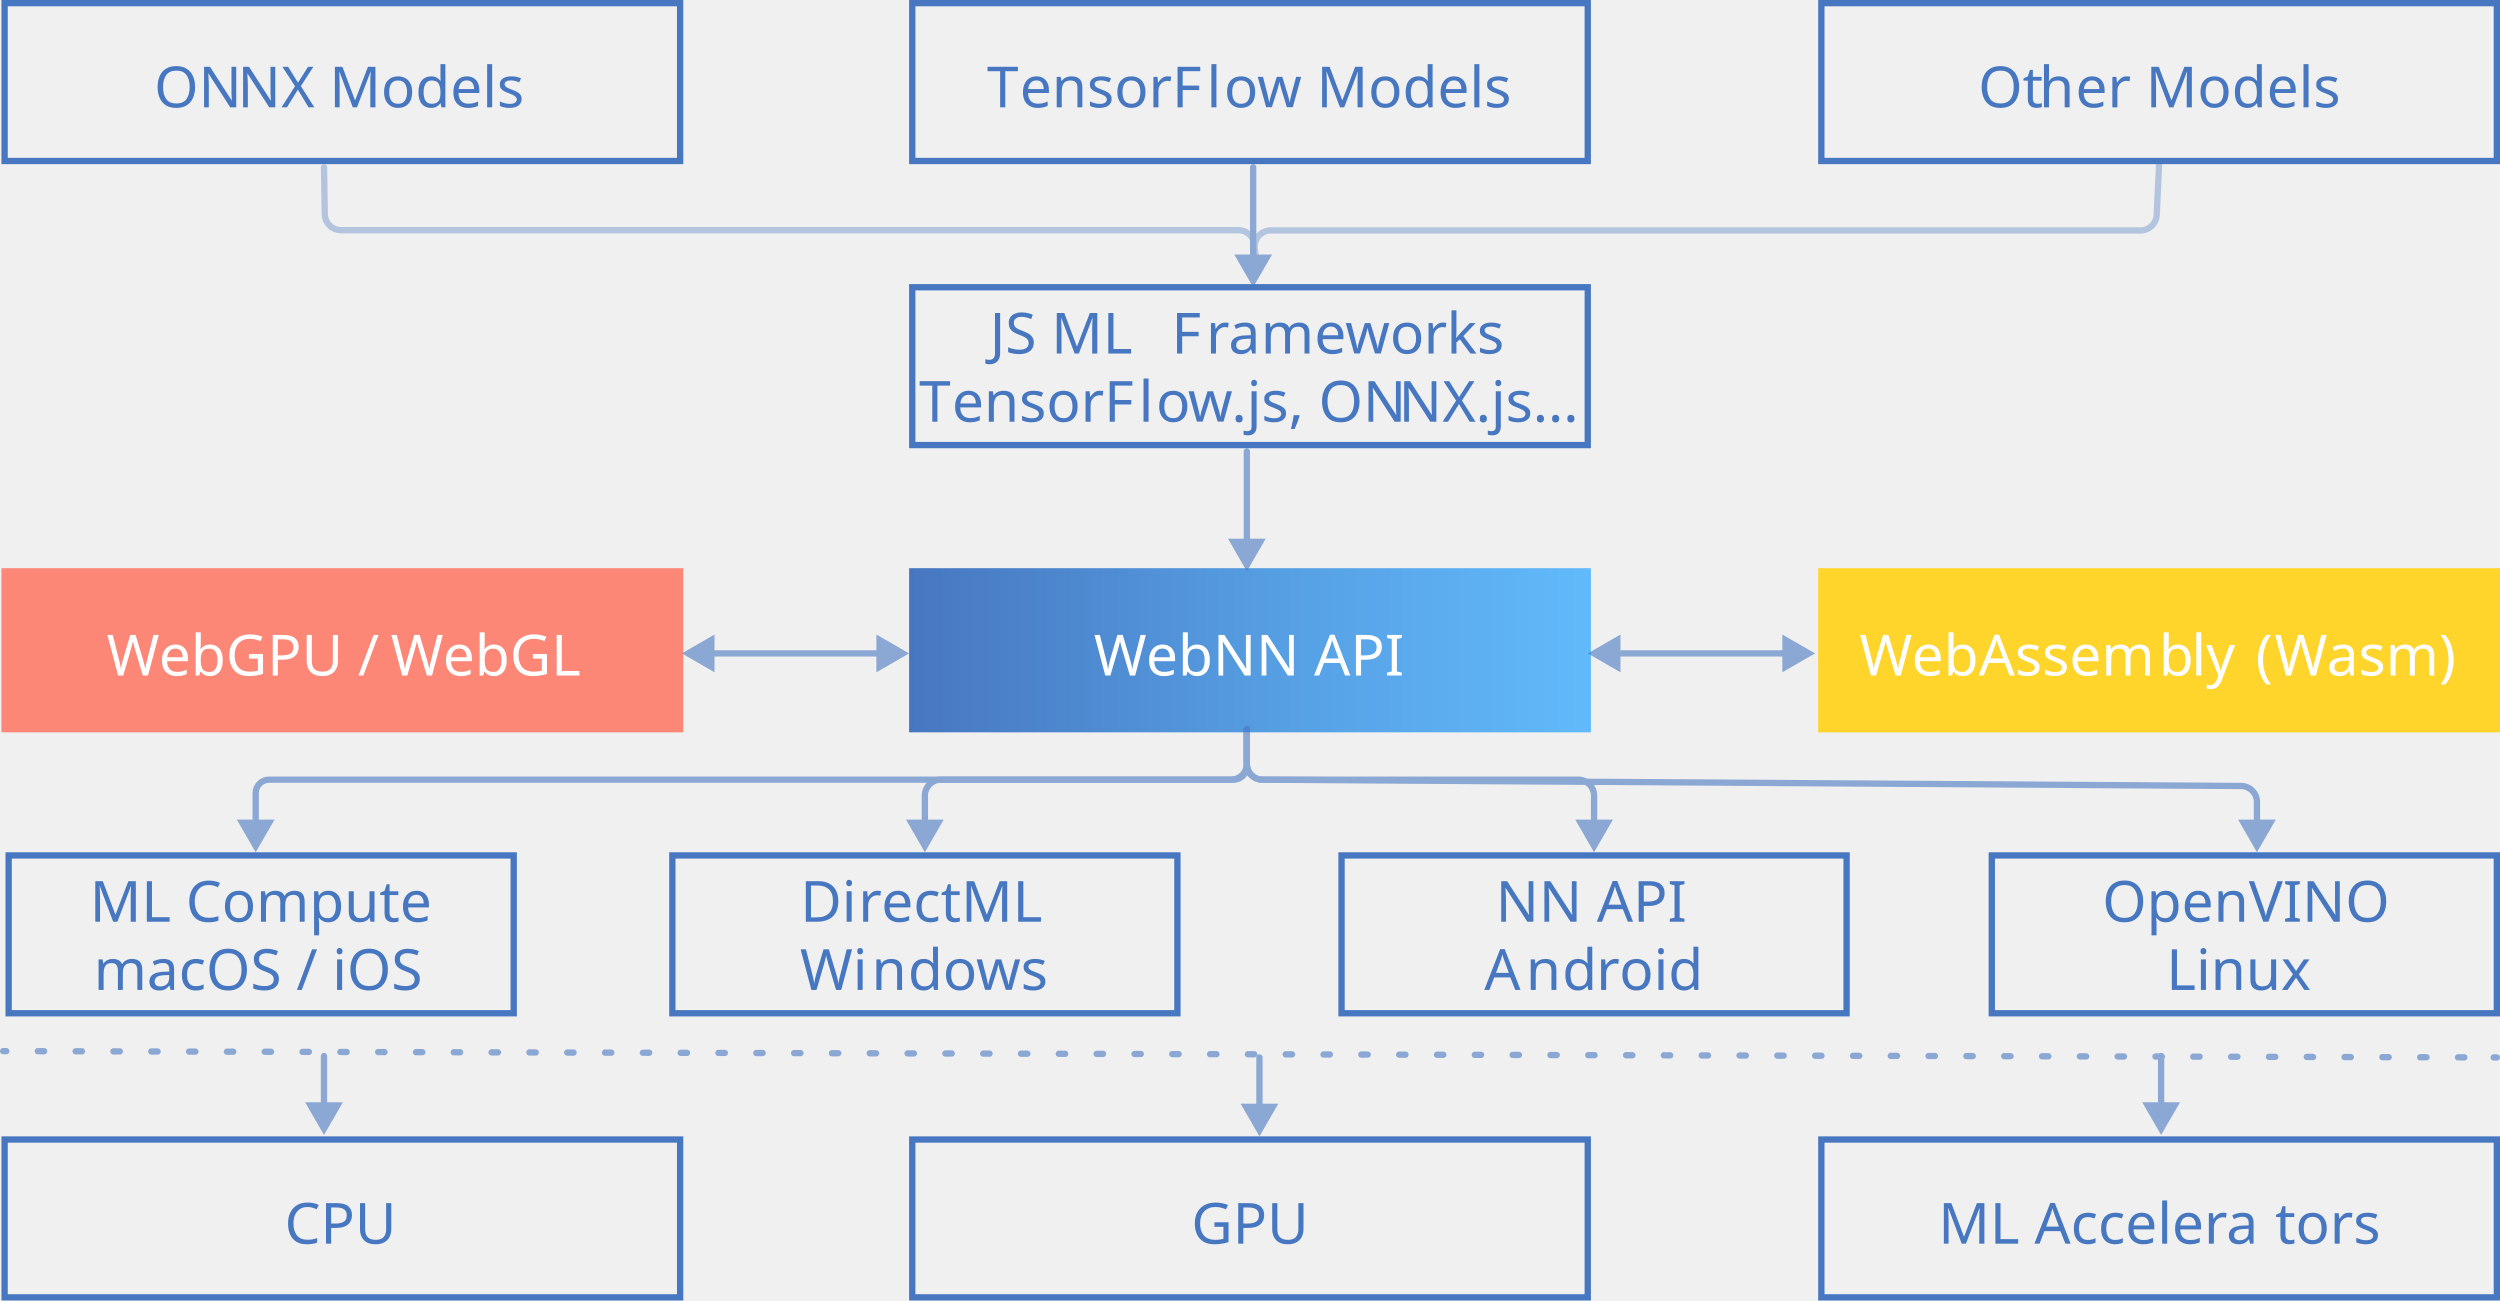
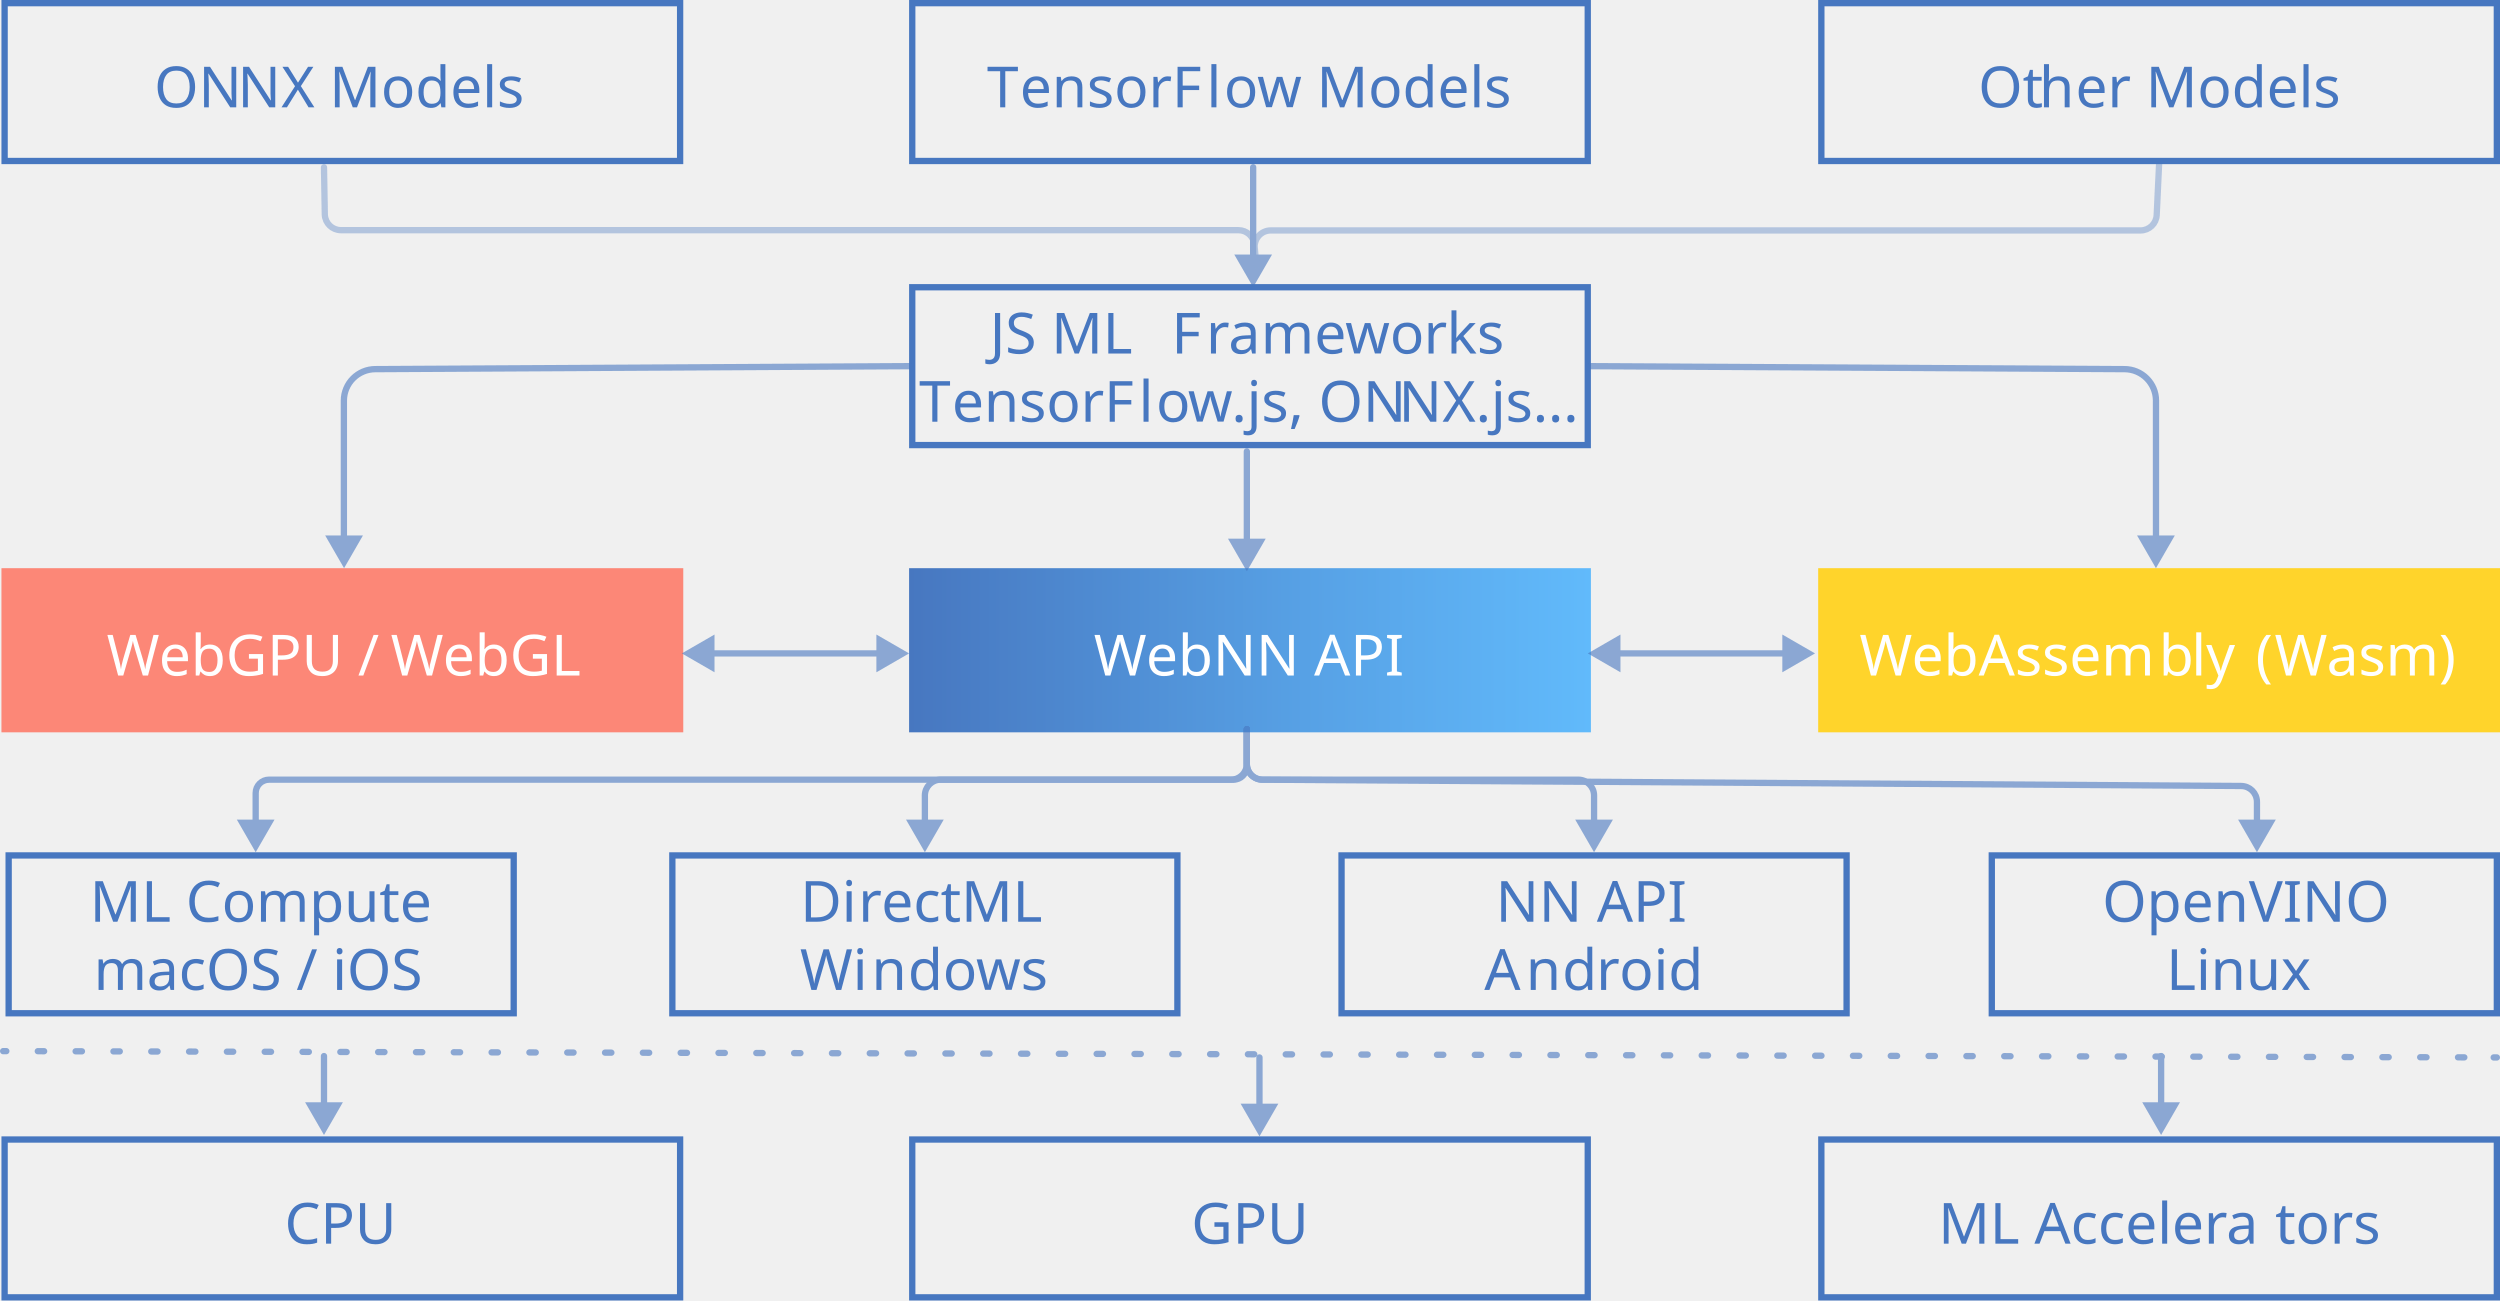
<svg xmlns="http://www.w3.org/2000/svg" viewBox="0 0 396 206">
  <defs>
    <style>.cls-1{fill:#fc8777;}.cls-2,.cls-5{font-size:9px;font-family:RobotoSlab-Regular, Roboto Slab;}.cls-2{fill:#fff;}.cls-3{letter-spacing:-0.02em;}.cls-4,.cls-5{fill:#4777c0;}.cls-6{letter-spacing:-0.01em;}.cls-7{letter-spacing:0em;}.cls-8{letter-spacing:-0.01em;}.cls-9{letter-spacing:-0.05em;}.cls-10{letter-spacing:-0.06em;}.cls-11{letter-spacing:0.01em;}.cls-12{fill:url(#linear-gradient);}.cls-13{fill:#ffd42b;}.cls-14{letter-spacing:0.01em;}.cls-15{letter-spacing:-0.02em;}.cls-16{letter-spacing:-0.01em;}.cls-17,.cls-21{opacity:0.6;}.cls-18,.cls-19,.cls-20,.cls-21,.cls-22{fill:none;stroke:#4777c0;}.cls-18,.cls-20,.cls-21,.cls-22{stroke-linecap:round;}.cls-18,.cls-20,.cls-21{stroke-linejoin:round;}.cls-19,.cls-22{stroke-miterlimit:10;}.cls-20{stroke-dasharray:1 4.99;}</style>
    <linearGradient id="linear-gradient" x1="144" y1="103" x2="252" y2="103" gradientUnits="userSpaceOnUse">
      <stop offset="0" stop-color="#4777c0" />
      <stop offset="0.58" stop-color="#57a1e5" />
      <stop offset="1" stop-color="#61bafb" />
    </linearGradient>
  </defs>
  <g id="Base">
    <rect class="cls-1" x="0.23" y="90" width="108" height="26" />
    <text class="cls-2" transform="translate(16.9 107)">
      <tspan class="cls-3">W</tspan>
      <tspan x="8.26" y="0">ebGPU / </tspan>
      <tspan class="cls-3" x="44.99" y="0">W</tspan>
      <tspan x="53.24" y="0">ebGL</tspan>
    </text>
    <path class="cls-4" d="M259,55V79H153V55H259m1-1H152V80H260V54Z" transform="translate(-8 -9)" />
    <text class="cls-5" transform="translate(156.78 56)">JS ML <tspan class="cls-6" x="28.79" y="0">F</tspan>
      <tspan x="34.27" y="0">ra</tspan>
      <tspan class="cls-7" x="42.95" y="0">m</tspan>
      <tspan x="51.41" y="0">ewo</tspan>
      <tspan class="cls-8" x="68.74" y="0">r</tspan>
      <tspan x="72.37" y="0">ks</tspan>
      <tspan class="cls-9" x="-11.2" y="10.8">T</tspan>
      <tspan x="-5.99" y="10.8">ensorF</tspan>
      <tspan class="cls-8" x="23.59" y="10.8">l</tspan>
      <tspan x="26.34" y="10.8">o</tspan>
      <tspan class="cls-10" x="31.39" y="10.8">w</tspan>
      <tspan x="38.29" y="10.8">.js, ON</tspan>
      <tspan class="cls-11" x="64.77" y="10.8">N</tspan>
      <tspan x="71.7" y="10.8">X.js...</tspan>
    </text>
    <path class="cls-4" d="M115.23,10V34H9.23V10h106m1-1H8.23V35h108V9Z" transform="translate(-8 -9)" />
    <text class="cls-5" transform="translate(24.42 17)">ON<tspan class="cls-11" x="13.21" y="0">N</tspan>
      <tspan x="20.14" y="0">X Models</tspan>
    </text>
    <path class="cls-4" d="M259,10V34H153V10H259m1-1H152V35H260V9Z" transform="translate(-8 -9)" />
    <text class="cls-5" transform="translate(156.33 17)">
      <tspan class="cls-9">T</tspan>
      <tspan x="5.21" y="0">ensorF</tspan>
      <tspan class="cls-8" x="34.79" y="0">l</tspan>
      <tspan x="37.54" y="0">ow Models</tspan>
    </text>
    <path class="cls-4" d="M403,10V34H297V10H403m1-1H296V35H404V9Z" transform="translate(-8 -9)" />
    <text class="cls-5" transform="translate(313.35 17)">Ot<tspan class="cls-7" x="9.65" y="0">h</tspan>
      <tspan x="15.41" y="0">er Models</tspan>
    </text>
    <rect class="cls-12" x="144" y="90" width="108" height="26" />
    <text class="cls-2" transform="translate(173.26 107)">
      <tspan class="cls-3">W</tspan>
      <tspan x="8.26" y="0">ebNN API</tspan>
    </text>
    <rect class="cls-13" x="288" y="90" width="108" height="26" />
    <text class="cls-2" transform="translate(294.54 107)">
      <tspan class="cls-3">W</tspan>
      <tspan x="8.26" y="0">ebAssem</tspan>
      <tspan class="cls-7" x="47.42" y="0">b</tspan>
      <tspan x="52.58" y="0">ly </tspan>
      <tspan class="cls-14" x="62.76" y="0">(</tspan>
      <tspan class="cls-15" x="65.75" y="0">W</tspan>
      <tspan x="74" y="0">asm)</tspan>
    </text>
    <path class="cls-4" d="M88.87,145v24h-79V145h79m1-1h-81v26h81V144Z" transform="translate(-8 -9)" />
    <text class="cls-5" transform="translate(14.22 146)">ML Compute<tspan x="0.63" y="10.8">macOS / iOS</tspan>
    </text>
    <path class="cls-4" d="M194,145v24H115V145h79m1-1H114v26h81V144Z" transform="translate(-8 -9)" />
    <text class="cls-5" transform="translate(126.77 146)">Di<tspan class="cls-16" x="9.19" y="0">r</tspan>
      <tspan x="12.83" y="0">ectML</tspan>
      <tspan x="-0.06" y="10.8">Wi</tspan>
      <tspan class="cls-7" x="11.29" y="10.8">n</tspan>
      <tspan x="17.04" y="10.8">dows</tspan>
    </text>
    <path class="cls-4" d="M300,145v24H221V145h79m1-1H220v26h81V144Z" transform="translate(-8 -9)" />
    <text class="cls-5" transform="translate(236.92 146)">NN API<tspan x="-1.81" y="10.8">A</tspan>
      <tspan class="cls-7" x="4.78" y="10.8">n</tspan>
      <tspan x="10.53" y="10.8">d</tspan>
      <tspan class="cls-8" x="15.93" y="10.8">r</tspan>
      <tspan x="19.57" y="10.8">oid</tspan>
    </text>
    <path class="cls-4" d="M403,145v24H324V145h79m1-1H323v26h81V144Z" transform="translate(-8 -9)" />
    <text class="cls-5" transform="translate(333 146)">OpenVINO<tspan x="10.14" y="10.8">Linux</tspan>
    </text>
    <path class="cls-4" d="M115.23,190v24H9.23V190h106m1-1H8.23v26h108V189Z" transform="translate(-8 -9)" />
    <text class="cls-5" transform="translate(45.08 197)">CPU</text>
    <path class="cls-4" d="M259,190v24H153V190H259m1-1H152v26H260V189Z" transform="translate(-8 -9)" />
    <text class="cls-5" transform="translate(188.71 197)">GPU</text>
    <path class="cls-4" d="M403,190v24H297V190H403m1-1H296v26H404V189Z" transform="translate(-8 -9)" />
    <text class="cls-5" transform="translate(307.03 197)">ML Accelera<tspan class="cls-8" x="53.36" y="0">t</tspan>
      <tspan x="56.57" y="0">ors</tspan>
    </text>
  </g>
  <g id="Lines" class="cls-17">
    <line class="cls-18" x1="198.5" y1="41.19" x2="198.5" y2="26.5" />
    <polygon class="cls-4" points="201.49 40.32 198.5 45.5 195.51 40.32 201.49 40.32" />
    <line class="cls-18" x1="197.5" y1="71.5" x2="197.5" y2="86.19" />
    <polygon class="cls-4" points="194.51 85.32 197.5 90.5 200.49 85.32 194.51 85.32" />
    <line class="cls-18" x1="255.81" y1="103.5" x2="283.19" y2="103.5" />
    <polygon class="cls-4" points="256.68 106.49 251.5 103.5 256.68 100.51 256.68 106.49" />
    <polygon class="cls-4" points="282.32 106.49 287.5 103.5 282.32 100.51 282.32 106.49" />
    <line class="cls-18" x1="112.31" y1="103.5" x2="139.69" y2="103.5" />
    <polygon class="cls-4" points="113.18 106.49 108 103.5 113.18 100.51 113.18 106.49" />
    <polygon class="cls-4" points="138.82 106.49 144 103.5 138.82 100.51 138.82 106.49" />
    <path class="cls-19" d="M365.5,133.5" transform="translate(-8 -9)" />
    <path class="cls-19" d="M48.5,132.5" transform="translate(-8 -9)" />
    <path class="cls-19" d="M205.32,132.87" transform="translate(-8 -9)" />
    <path class="cls-19" d="M205.32,124.87" transform="translate(-8 -9)" />
    <line class="cls-18" x1="0.5" y1="166.5" x2="1" y2="166.5" />
    <line class="cls-20" x1="5.99" y1="166.51" x2="392.51" y2="167.49" />
    <line class="cls-18" x1="395" y1="167.5" x2="395.5" y2="167.5" />
    <line class="cls-18" x1="199.5" y1="167.5" x2="199.5" y2="175.69" />
    <polygon class="cls-4" points="196.51 174.82 199.5 180 202.49 174.82 196.51 174.82" />
    <line class="cls-18" x1="342.32" y1="167.28" x2="342.32" y2="175.48" />
    <polygon class="cls-4" points="339.33 174.6 342.32 179.78 345.31 174.6 339.33 174.6" />
    <line class="cls-18" x1="51.32" y1="167.28" x2="51.32" y2="175.48" />
    <polygon class="cls-4" points="48.33 174.6 51.32 179.78 54.31 174.6 48.33 174.6" />
    <path class="cls-21" d="M350,35l-.38,8.07a2.56,2.56,0,0,1-2.55,2.43H209.29a2.55,2.55,0,0,0-2.54,2.78L207,51l-.29-3.22a2.55,2.55,0,0,0-2.54-2.32H62A2.57,2.57,0,0,1,59.45,43l-.13-7.49" transform="translate(-8 -9)" />
    <path class="cls-22" d="M205.5,124.5v5.88a2.12,2.12,0,0,1-2.12,2.12H50.62a2.12,2.12,0,0,0-2.12,2.12v5.07" transform="translate(-8 -9)" />
    <polygon class="cls-4" points="37.51 129.82 40.5 135 43.49 129.82 37.51 129.82" />
    <path class="cls-18" d="M205.5,124.5V130A2.51,2.51,0,0,1,203,132.5H157A2.51,2.51,0,0,0,154.5,135v4.68" transform="translate(-8 -9)" />
    <polygon class="cls-4" points="143.51 129.82 146.5 135 149.49 129.82 143.51 129.82" />
    <path class="cls-18" d="M205.5,124.5V130A2.48,2.48,0,0,0,208,132.5h50A2.51,2.51,0,0,1,260.5,135v4.68" transform="translate(-8 -9)" />
    <polygon class="cls-4" points="249.51 129.82 252.5 135 255.49 129.82 249.51 129.82" />
    <path class="cls-18" d="M205.5,124.5V130A2.47,2.47,0,0,0,208,132.5l155,1A2.52,2.52,0,0,1,365.5,136v3.71" transform="translate(-8 -9)" />
    <polygon class="cls-4" points="354.51 129.82 357.5 135 360.49 129.82 354.51 129.82" />
+     <path class="cls-18" d="M152,67l-84.53.47a5,5,0,0,0-5,5V94.69" transform="translate(-8 -9)" />
+     <polygon class="cls-4" points="51.51 84.82 54.5 90 57.49 84.82 51.51 84.82" />
+     <path class="cls-18" d="M260,67l84.51.47a5,5,0,0,1,5,5v22.2" transform="translate(-8 -9)" />
+     <polygon class="cls-4" points="338.51 84.82 341.5 90 344.49 84.82 338.51 84.82" />
  </g>
</svg>
